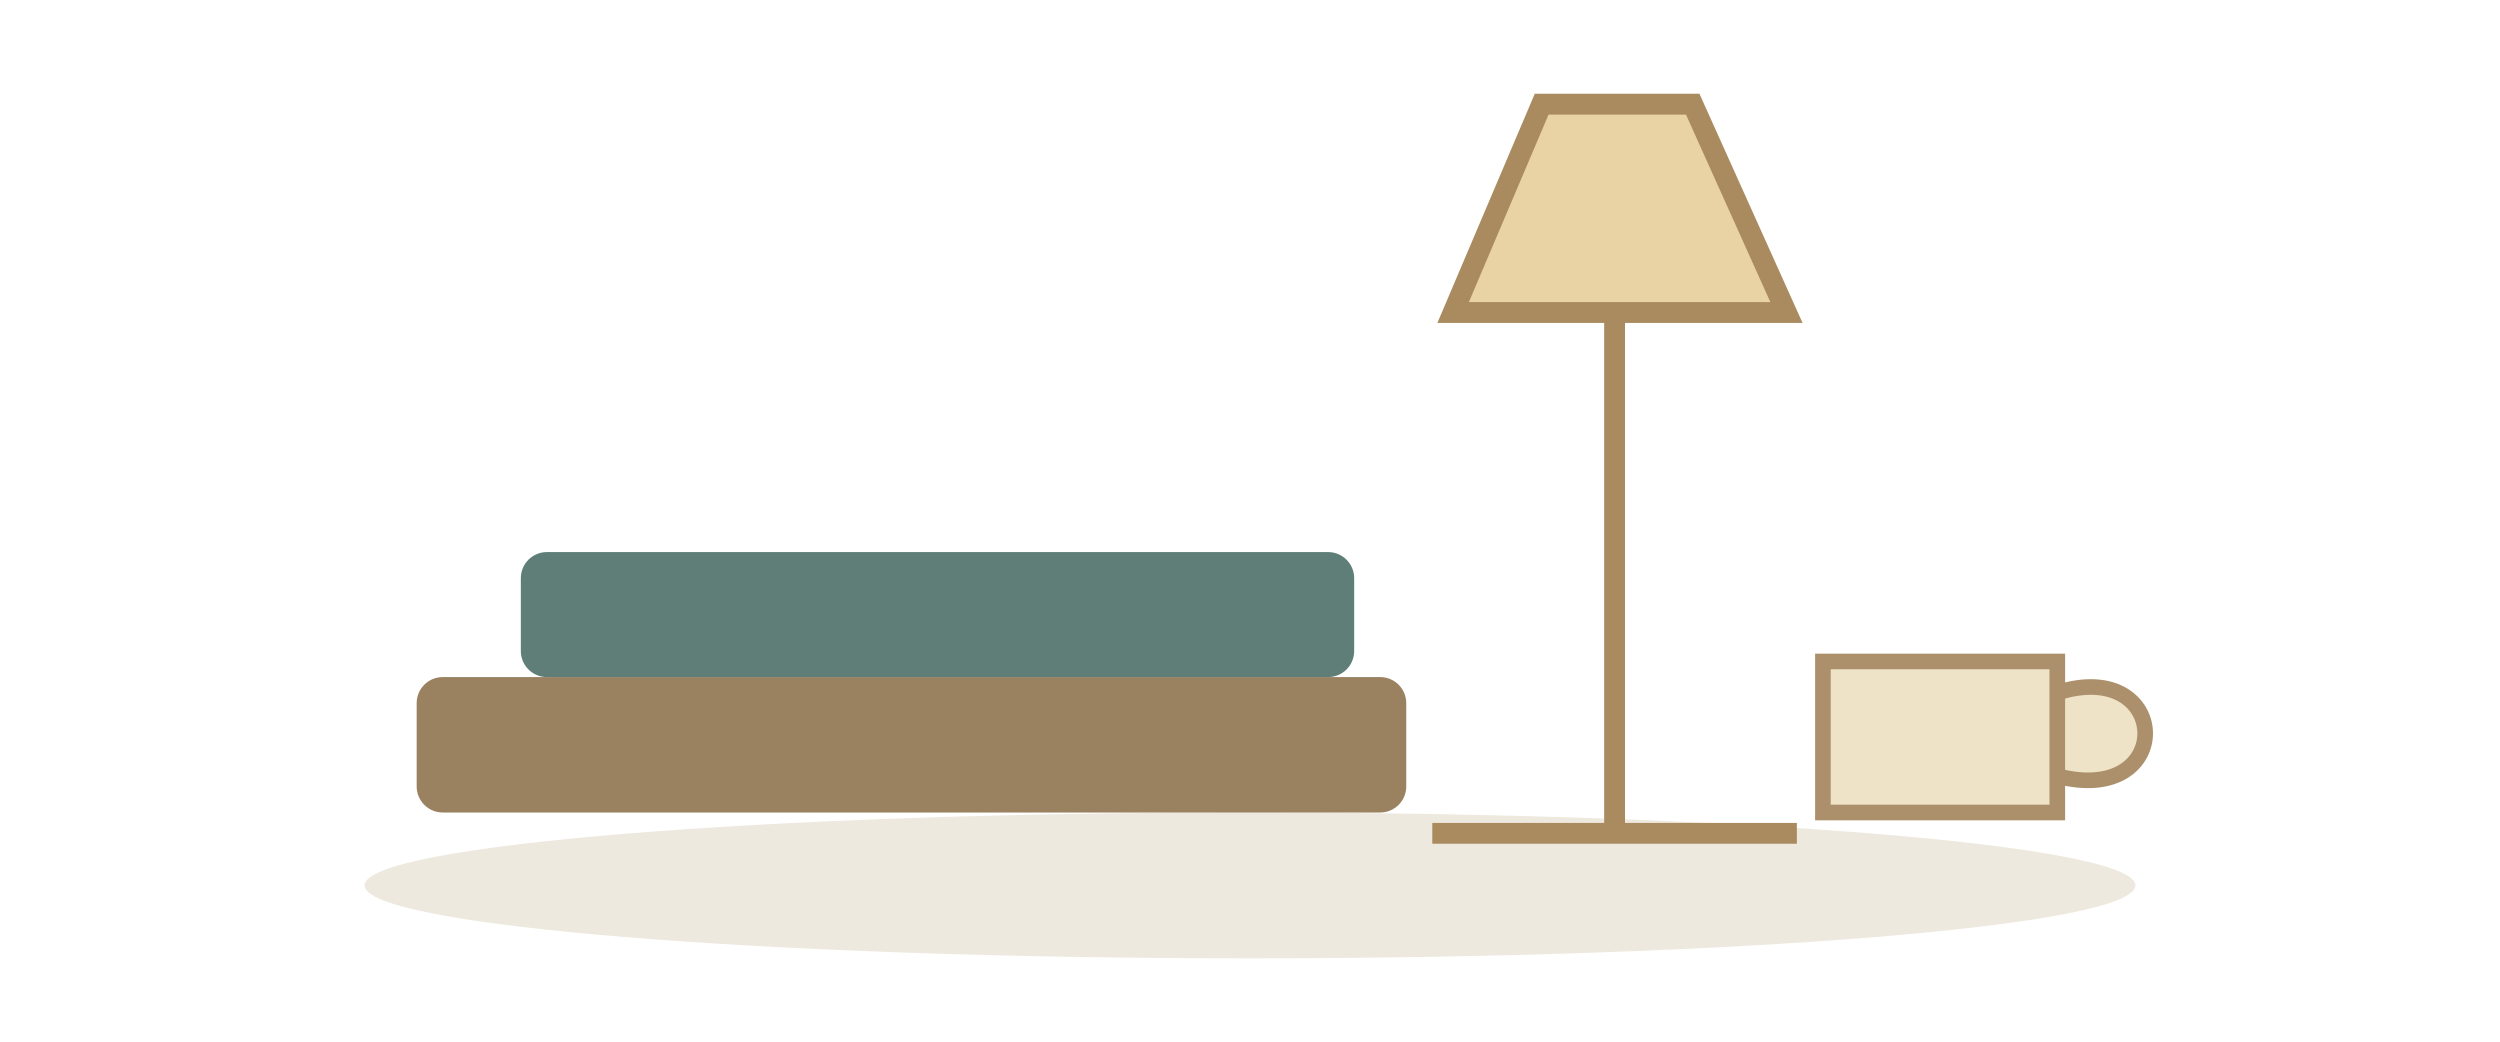
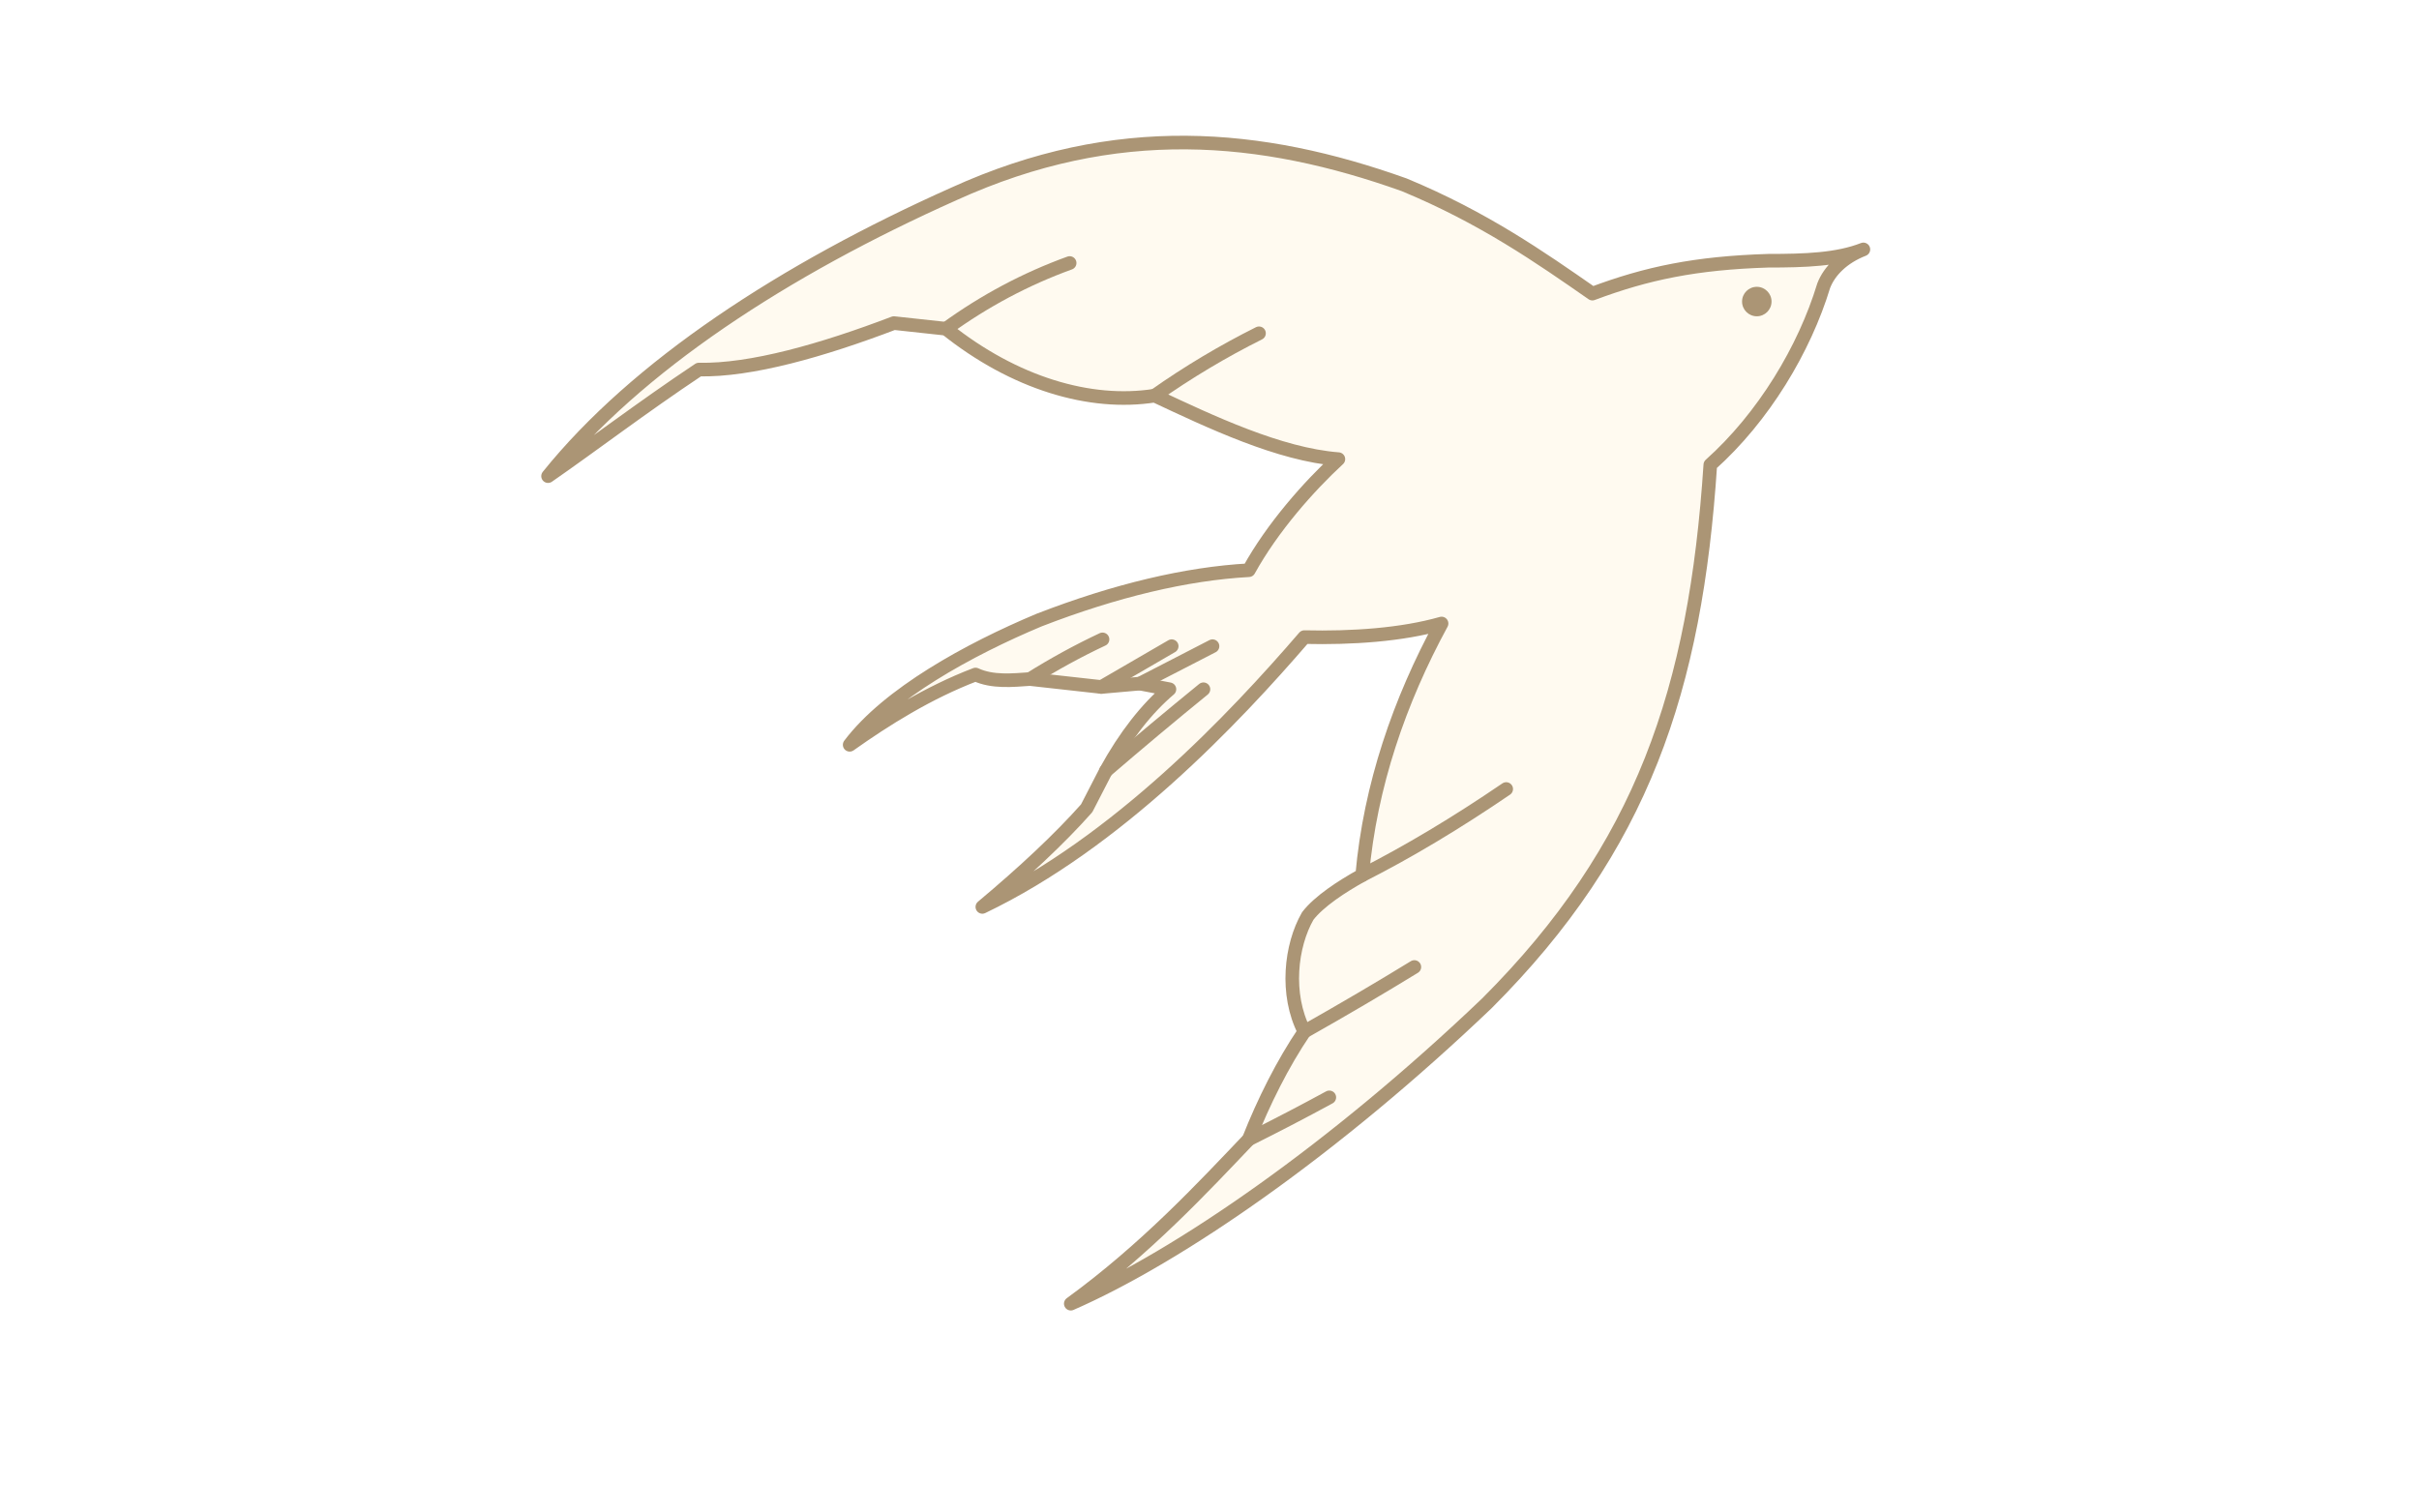
- <svg xmlns="http://www.w3.org/2000/svg" viewBox="0 0 480 200">
-   <ellipse cx="240" cy="170" rx="170" ry="14" fill="#c5b491" opacity=".3" />
-   <rect x="80" y="130" width="190" height="26" rx="5" fill="#9a8260" />
-   <rect x="100" y="106" width="160" height="24" rx="5" fill="#5e7e77" />
-   <path d="M310 60v98M275 160h70M279 60l17-40h29l18 40Z" fill="#e9d2a4" stroke="#aa8b5f" stroke-width="4" />
-   <path d="M350 127h45v29h-45ZM395 133c22-7 23 22 0 16" fill="#eee2c7" stroke="#ab906b" stroke-width="3" />
+ <svg xmlns="http://www.w3.org/2000/svg" viewBox="0 0 320 200">
+   <g transform="translate(68 -27) scale(.15)" fill="#fffaf0" stroke="#ab9575" color="#ab9575" stroke-width="12" stroke-linecap="round" stroke-linejoin="round">
+     <path d="M1190 400C1172 407 1160 419 1155 432C1138 488 1102 548 1055 590C1042 788 995 928 858 1065C724 1193 587 1288 491 1330C557 1282 608 1227 648 1185C661 1152 678 1118 697 1090C680 1057 685 1014 700 988C710 975 730 962 748 952C755 873 781 798 818 730C783 740 739 743 697 742C635 814 532 923 413 980C450 949 481 920 505 893L522 860C539 829 558 805 578 788L552 783L518 786L455 779C440 780 422 782 407 775C365 791 327 815 296 837C330 792 401 753 463 727C530 701 593 686 648 683C669 645 701 609 727 585C675 581 614 552 565 529C508 538 441 518 381 470L335 465C272 489 209 507 163 506C112 540 69 573 30 600C108 503 238 418 388 351C531 286 659 298 785 343C855 372 905 407 951 439C999 421 1042 412 1106 410C1139 410 1167 409 1190 400Z" />
+     <path d="M381 470Q432 433 490 412M565 529Q609 498 657 474M748 952Q809 921 875 876M697 1090Q750 1060 794 1033M648 1185Q686 1166 719 1148M455 779Q487 759 519 744M518 786L580 750M552 783L616 750M522 860Q565 823 608 788" fill="none" />
+     <circle cx="1096" cy="446" r="13" fill="currentColor" stroke="none" />
+   </g>
</svg>
